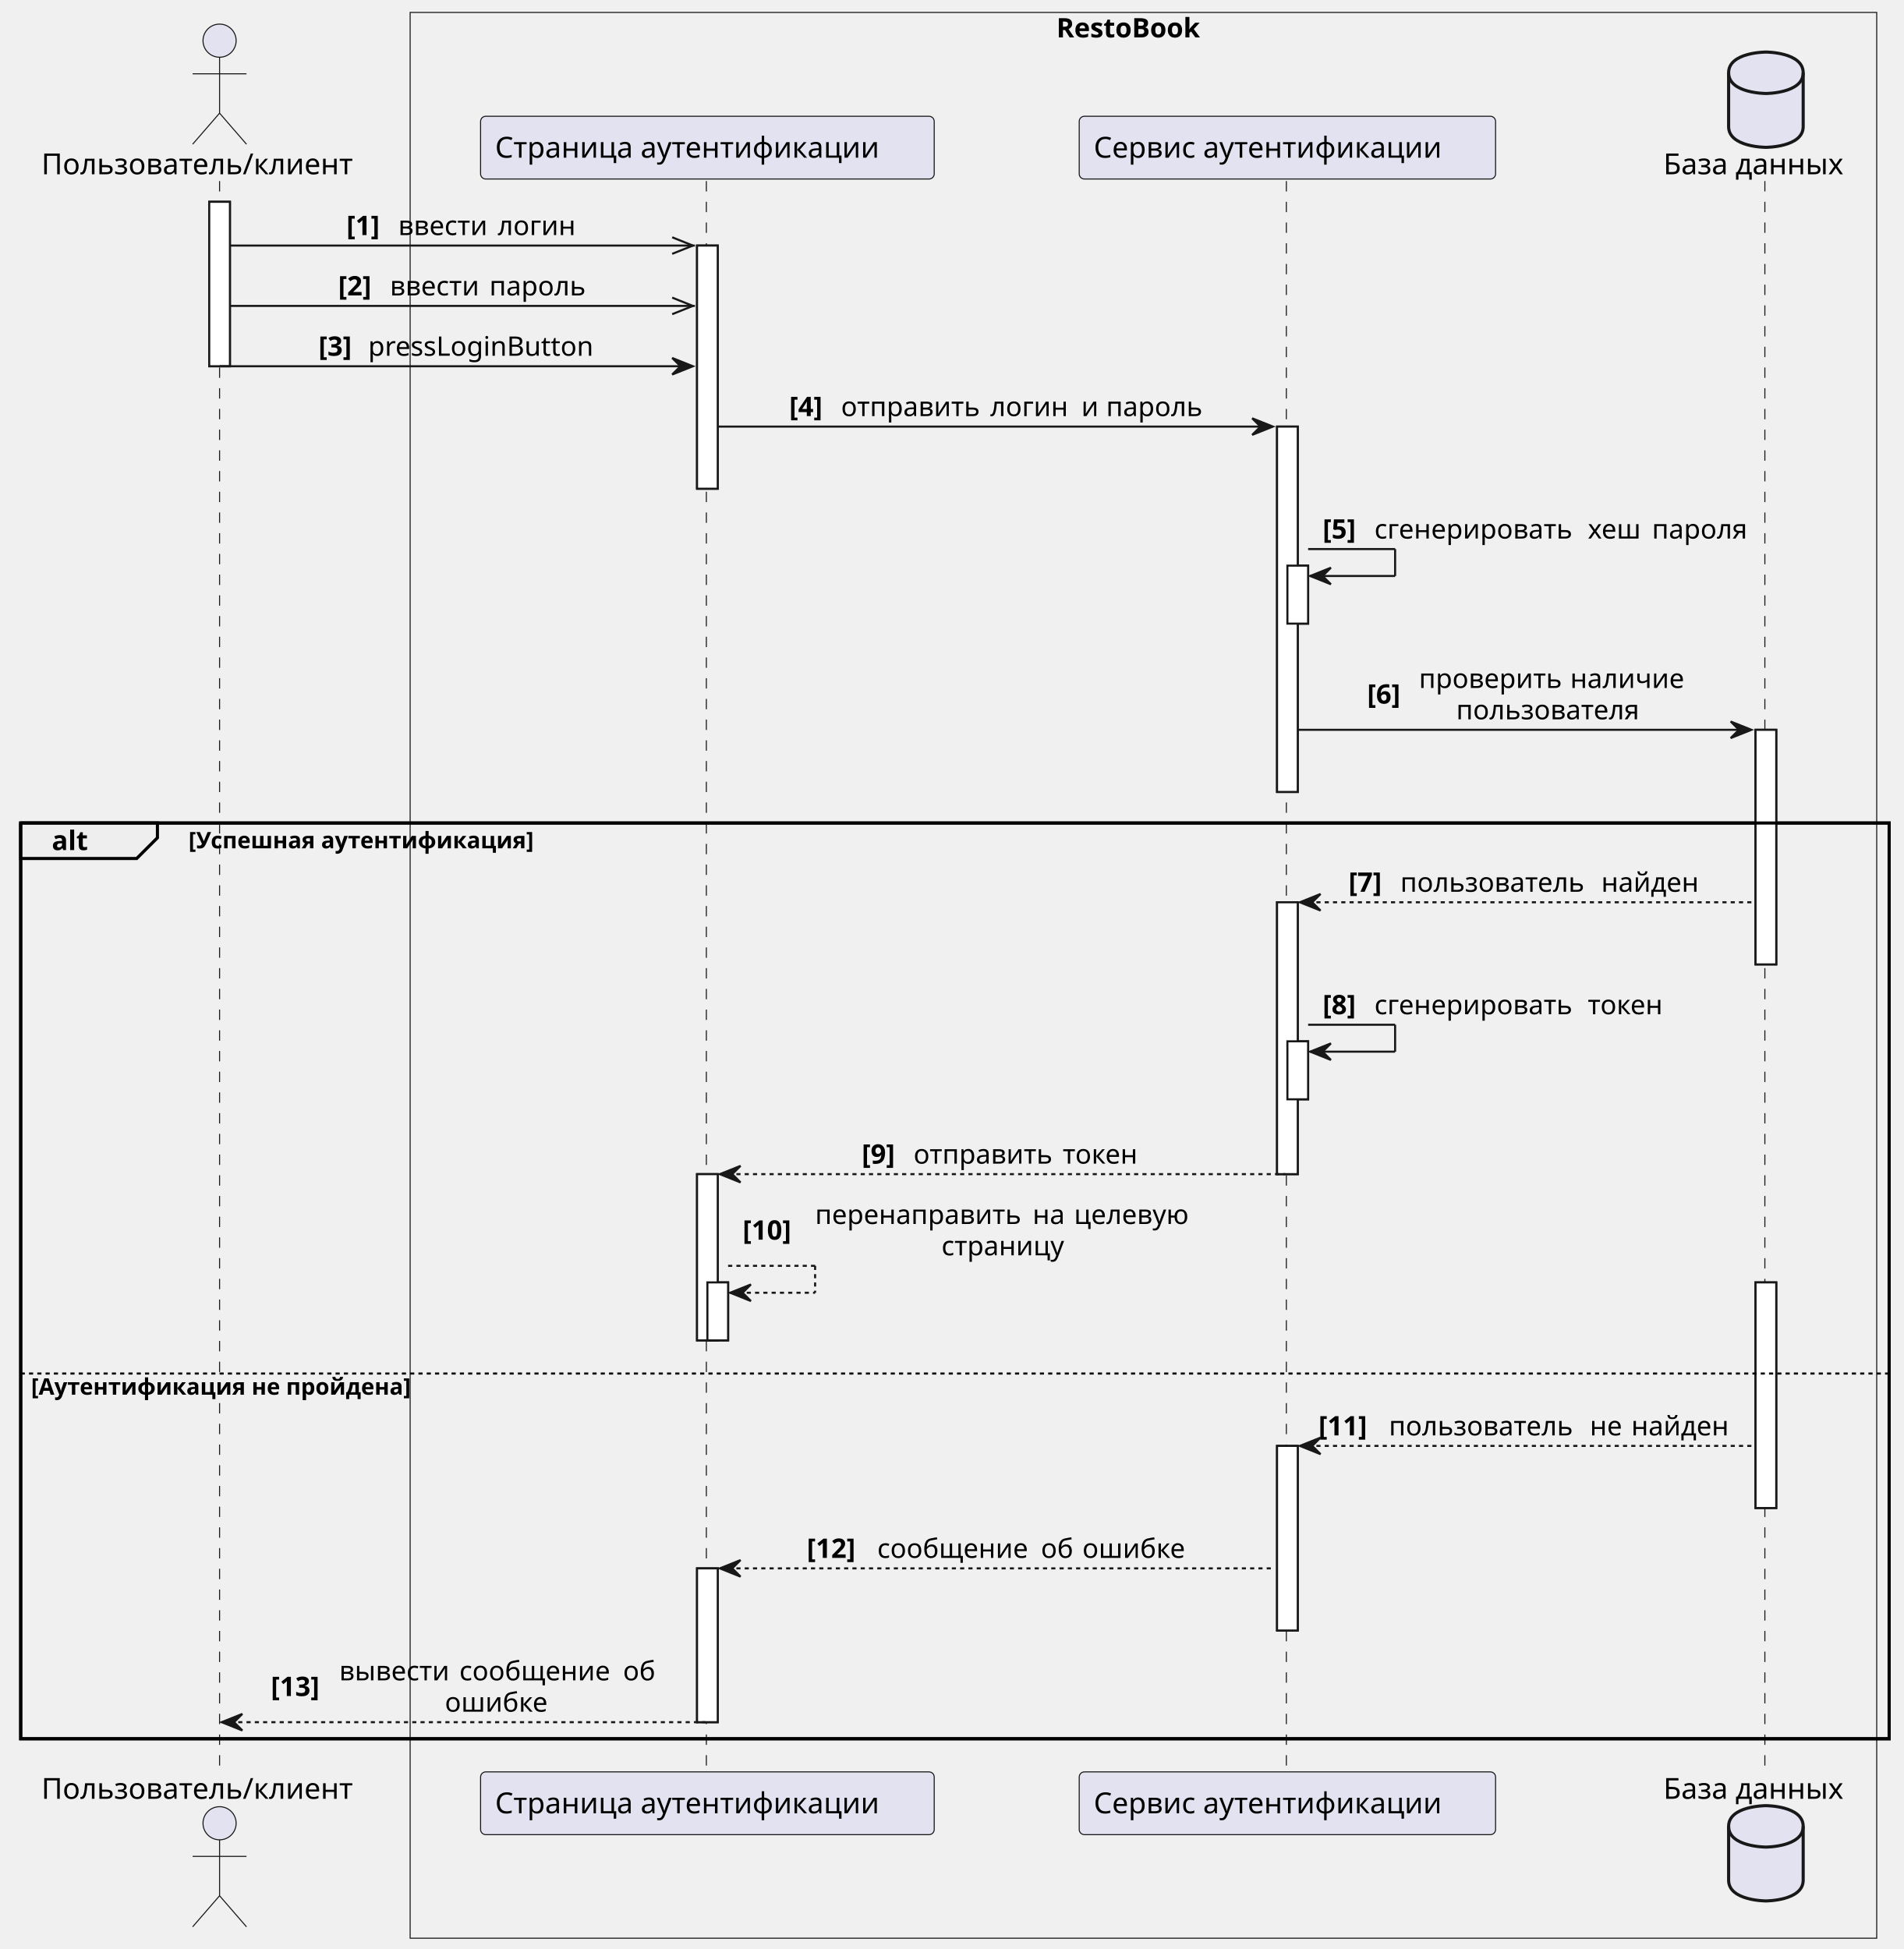
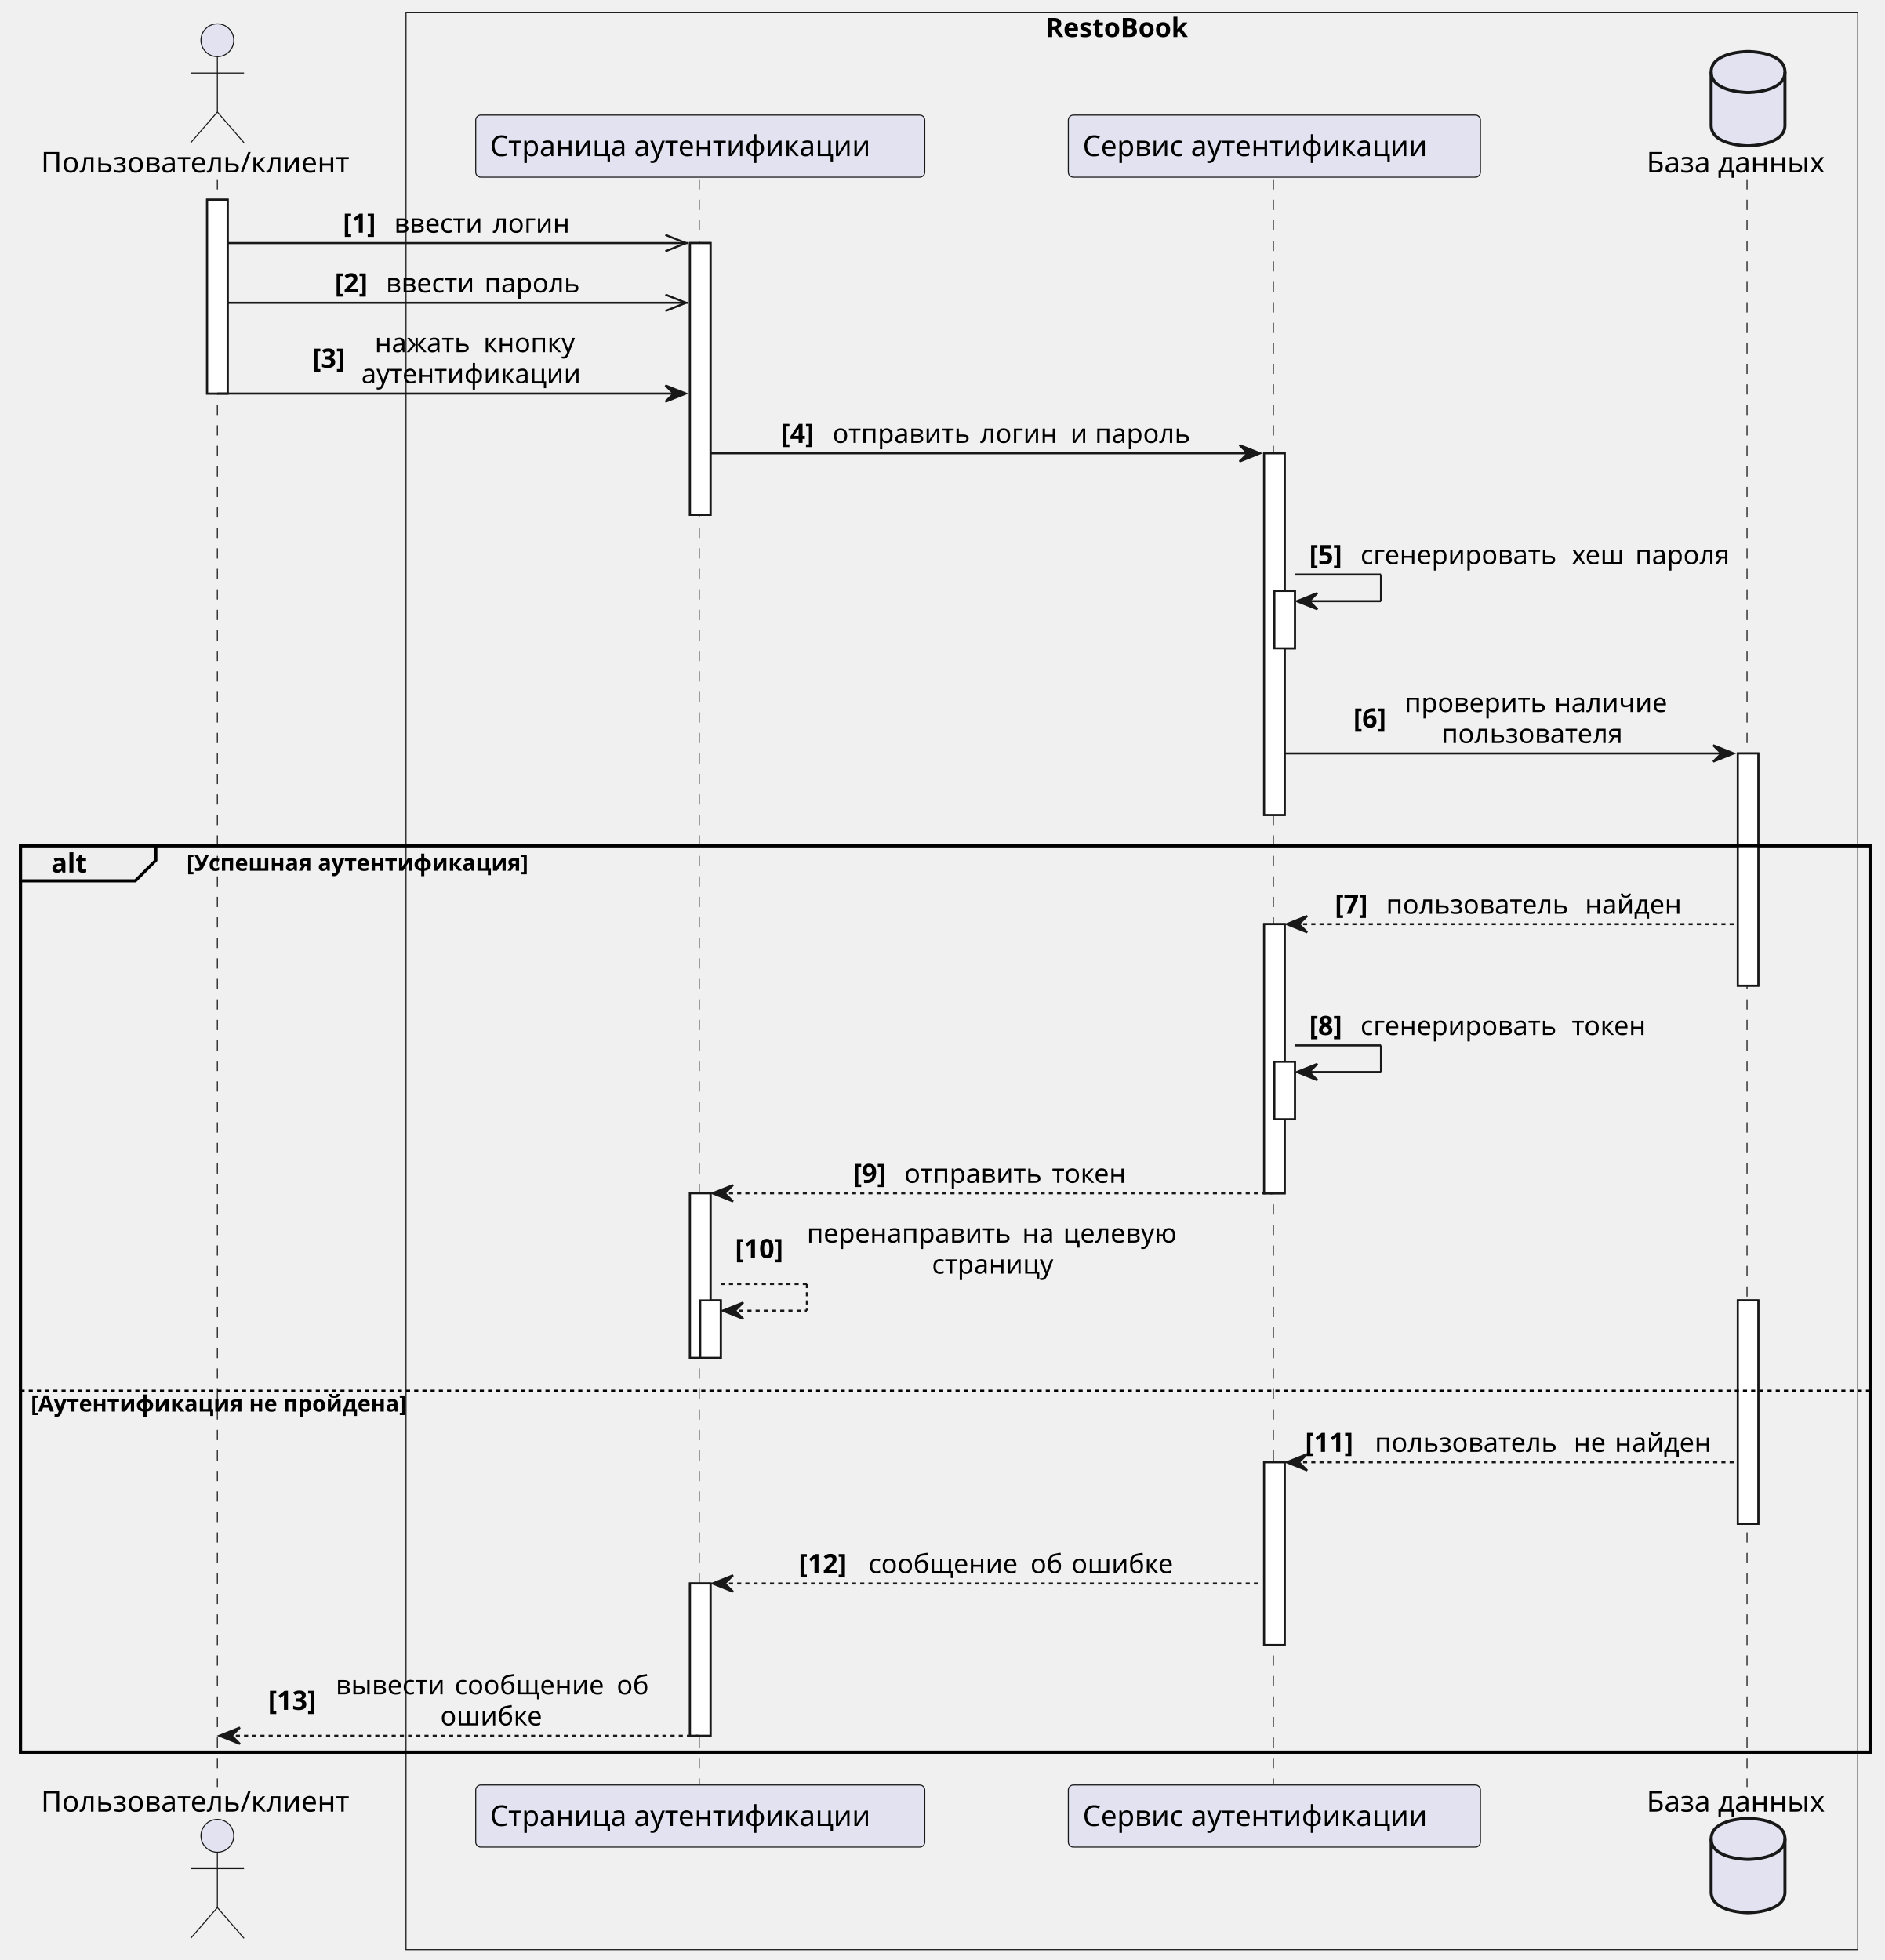
- <svg xmlns="http://www.w3.org/2000/svg" contentStyleType="text/css" height="941px" preserveAspectRatio="none" style="width:919px;height:941px;background:#FFFFFF;" version="1.1" viewBox="0 0 919 941" width="919px" zoomAndPan="magnify">
+ <svg xmlns="http://www.w3.org/2000/svg" contentStyleType="text/css" height="956px" preserveAspectRatio="none" style="width:919px;height:956px;background:#FFFFFF;" version="1.1" viewBox="0 0 919 956" width="919px" zoomAndPan="magnify">
  <defs />
  <g>
-     <rect fill="none" height="929.789" style="stroke:#181818;stroke-width:0.5;" width="708" x="198" y="6" />
+     <rect fill="none" height="944.922" style="stroke:#181818;stroke-width:0.5;" width="708" x="198" y="6" />
    <text fill="#000000" font-family="sans-serif" font-size="13" font-weight="bold" lengthAdjust="spacing" textLength="84" x="510" y="18.067">RestoBook</text>
-     <rect fill="#FFFFFF" height="79.398" style="stroke:#181818;stroke-width:1.0;" width="10" x="101" y="97.43" />
-     <rect fill="#FFFFFF" height="117.398" style="stroke:#181818;stroke-width:1.0;" width="10" x="336.5" y="118.562" />
-     <rect fill="#FFFFFF" height="80.266" style="stroke:#181818;stroke-width:1.0;" width="10" x="336.5" y="566.891" />
-     <rect fill="#FFFFFF" height="28" style="stroke:#181818;stroke-width:1.0;" width="10" x="341.5" y="619.156" />
-     <rect fill="#FFFFFF" height="74.266" style="stroke:#181818;stroke-width:1.0;" width="10" x="336.5" y="757.227" />
-     <rect fill="#FFFFFF" height="176.398" style="stroke:#181818;stroke-width:1.0;" width="10" x="616.5" y="205.961" />
-     <rect fill="#FFFFFF" height="28" style="stroke:#181818;stroke-width:1.0;" width="10" x="621.5" y="273.094" />
-     <rect fill="#FFFFFF" height="131.266" style="stroke:#181818;stroke-width:1.0;" width="10" x="616.5" y="435.625" />
-     <rect fill="#FFFFFF" height="28" style="stroke:#181818;stroke-width:1.0;" width="10" x="621.5" y="502.758" />
-     <rect fill="#FFFFFF" height="89.133" style="stroke:#181818;stroke-width:1.0;" width="10" x="616.5" y="698.094" />
-     <rect fill="#FFFFFF" height="113.266" style="stroke:#181818;stroke-width:1.0;" width="10" x="847.5" y="352.359" />
-     <rect fill="#FFFFFF" height="108.938" style="stroke:#181818;stroke-width:1.0;" width="10" x="847.5" y="619.156" />
-     <rect fill="none" height="442.133" style="stroke:#000000;stroke-width:1.5;" width="902" x="10" y="397.359" />
-     <line style="stroke:#181818;stroke-width:0.5;stroke-dasharray:5.0,5.0;" x1="106" x2="106" y1="87.43" y2="856.492" />
-     <line style="stroke:#181818;stroke-width:0.5;stroke-dasharray:5.0,5.0;" x1="341" x2="341" y1="87.43" y2="856.492" />
-     <line style="stroke:#181818;stroke-width:0.5;stroke-dasharray:5.0,5.0;" x1="621" x2="621" y1="87.43" y2="856.492" />
-     <line style="stroke:#181818;stroke-width:0.5;stroke-dasharray:5.0,5.0;" x1="852" x2="852" y1="87.43" y2="856.492" />
+     <rect fill="#FFFFFF" height="94.531" style="stroke:#181818;stroke-width:1.0;" width="10" x="101" y="97.43" />
+     <rect fill="#FFFFFF" height="132.531" style="stroke:#181818;stroke-width:1.0;" width="10" x="336.5" y="118.562" />
+     <rect fill="#FFFFFF" height="80.266" style="stroke:#181818;stroke-width:1.0;" width="10" x="336.5" y="582.023" />
+     <rect fill="#FFFFFF" height="28" style="stroke:#181818;stroke-width:1.0;" width="10" x="341.5" y="634.289" />
+     <rect fill="#FFFFFF" height="74.266" style="stroke:#181818;stroke-width:1.0;" width="10" x="336.5" y="772.359" />
+     <rect fill="#FFFFFF" height="176.398" style="stroke:#181818;stroke-width:1.0;" width="10" x="616.5" y="221.094" />
+     <rect fill="#FFFFFF" height="28" style="stroke:#181818;stroke-width:1.0;" width="10" x="621.5" y="288.227" />
+     <rect fill="#FFFFFF" height="131.266" style="stroke:#181818;stroke-width:1.0;" width="10" x="616.5" y="450.758" />
+     <rect fill="#FFFFFF" height="28" style="stroke:#181818;stroke-width:1.0;" width="10" x="621.5" y="517.891" />
+     <rect fill="#FFFFFF" height="89.133" style="stroke:#181818;stroke-width:1.0;" width="10" x="616.5" y="713.227" />
+     <rect fill="#FFFFFF" height="113.266" style="stroke:#181818;stroke-width:1.0;" width="10" x="847.5" y="367.492" />
+     <rect fill="#FFFFFF" height="108.938" style="stroke:#181818;stroke-width:1.0;" width="10" x="847.5" y="634.289" />
+     <rect fill="none" height="442.133" style="stroke:#000000;stroke-width:1.5;" width="902" x="10" y="412.492" />
+     <line style="stroke:#181818;stroke-width:0.5;stroke-dasharray:5.0,5.0;" x1="106" x2="106" y1="87.43" y2="871.625" />
+     <line style="stroke:#181818;stroke-width:0.5;stroke-dasharray:5.0,5.0;" x1="341" x2="341" y1="87.43" y2="871.625" />
+     <line style="stroke:#181818;stroke-width:0.5;stroke-dasharray:5.0,5.0;" x1="621" x2="621" y1="87.43" y2="871.625" />
+     <line style="stroke:#181818;stroke-width:0.5;stroke-dasharray:5.0,5.0;" x1="852" x2="852" y1="87.43" y2="871.625" />
    <text fill="#000000" font-family="sans-serif" font-size="14" lengthAdjust="spacing" textLength="166" x="20" y="84.128">Пользователь/клиент</text>
    <ellipse cx="106" cy="19.633" fill="#E2E2F0" rx="8" ry="8" style="stroke:#181818;stroke-width:0.5;" />
    <path d="M106,27.633 L106,54.633 M93,35.633 L119,35.633 M106,54.633 L93,69.633 M106,54.633 L119,69.633 " fill="none" style="stroke:#181818;stroke-width:0.5;" />
-     <text fill="#000000" font-family="sans-serif" font-size="14" lengthAdjust="spacing" textLength="166" x="20" y="868.487">Пользователь/клиент</text>
-     <ellipse cx="106" cy="880.289" fill="#E2E2F0" rx="8" ry="8" style="stroke:#181818;stroke-width:0.5;" />
-     <path d="M106,888.289 L106,915.289 M93,896.289 L119,896.289 M106,915.289 L93,930.289 M106,915.289 L119,930.289 " fill="none" style="stroke:#181818;stroke-width:0.5;" />
+     <text fill="#000000" font-family="sans-serif" font-size="14" lengthAdjust="spacing" textLength="166" x="20" y="883.62">Пользователь/клиент</text>
+     <ellipse cx="106" cy="895.422" fill="#E2E2F0" rx="8" ry="8" style="stroke:#181818;stroke-width:0.5;" />
+     <path d="M106,903.422 L106,930.422 M93,911.422 L119,911.422 M106,930.422 L93,945.422 M106,930.422 L119,945.422 " fill="none" style="stroke:#181818;stroke-width:0.5;" />
    <rect fill="#E2E2F0" height="30.297" rx="2.5" ry="2.5" style="stroke:#181818;stroke-width:0.5;" width="219" x="232" y="56.133" />
    <text fill="#000000" font-family="sans-serif" font-size="14" lengthAdjust="spacing" textLength="205" x="239" y="76.128">Страница аутентификации</text>
-     <rect fill="#E2E2F0" height="30.297" rx="2.5" ry="2.5" style="stroke:#181818;stroke-width:0.5;" width="219" x="232" y="855.492" />
-     <text fill="#000000" font-family="sans-serif" font-size="14" lengthAdjust="spacing" textLength="205" x="239" y="875.487">Страница аутентификации</text>
+     <rect fill="#E2E2F0" height="30.297" rx="2.5" ry="2.5" style="stroke:#181818;stroke-width:0.5;" width="219" x="232" y="870.625" />
+     <text fill="#000000" font-family="sans-serif" font-size="14" lengthAdjust="spacing" textLength="205" x="239" y="890.62">Страница аутентификации</text>
    <rect fill="#E2E2F0" height="30.297" rx="2.5" ry="2.5" style="stroke:#181818;stroke-width:0.5;" width="201" x="521" y="56.133" />
    <text fill="#000000" font-family="sans-serif" font-size="14" lengthAdjust="spacing" textLength="187" x="528" y="76.128">Сервис аутентификации</text>
-     <rect fill="#E2E2F0" height="30.297" rx="2.5" ry="2.5" style="stroke:#181818;stroke-width:0.5;" width="201" x="521" y="855.492" />
-     <text fill="#000000" font-family="sans-serif" font-size="14" lengthAdjust="spacing" textLength="187" x="528" y="875.487">Сервис аутентификации</text>
+     <rect fill="#E2E2F0" height="30.297" rx="2.5" ry="2.5" style="stroke:#181818;stroke-width:0.5;" width="201" x="521" y="870.625" />
+     <text fill="#000000" font-family="sans-serif" font-size="14" lengthAdjust="spacing" textLength="187" x="528" y="890.62">Сервис аутентификации</text>
    <text fill="#000000" font-family="sans-serif" font-size="14" lengthAdjust="spacing" textLength="93" x="803" y="84.128">База данных</text>
    <path d="M834.5,35.133 C834.5,25.133 852.5,25.133 852.5,25.133 C852.5,25.133 870.5,25.133 870.5,35.133 L870.5,61.133 C870.5,71.133 852.5,71.133 852.5,71.133 C852.5,71.133 834.5,71.133 834.5,61.133 L834.5,35.133 " fill="#E2E2F0" style="stroke:#181818;stroke-width:1.5;" />
    <path d="M834.5,35.133 C834.5,45.133 852.5,45.133 852.5,45.133 C852.5,45.133 870.5,45.133 870.5,35.133 " fill="none" style="stroke:#181818;stroke-width:1.5;" />
-     <text fill="#000000" font-family="sans-serif" font-size="14" lengthAdjust="spacing" textLength="93" x="803" y="868.487">База данных</text>
-     <path d="M834.5,881.789 C834.5,871.789 852.5,871.789 852.5,871.789 C852.5,871.789 870.5,871.789 870.5,881.789 L870.5,907.789 C870.5,917.789 852.5,917.789 852.5,917.789 C852.5,917.789 834.5,917.789 834.5,907.789 L834.5,881.789 " fill="#E2E2F0" style="stroke:#181818;stroke-width:1.5;" />
-     <path d="M834.5,881.789 C834.5,891.789 852.5,891.789 852.5,891.789 C852.5,891.789 870.5,891.789 870.5,881.789 " fill="none" style="stroke:#181818;stroke-width:1.5;" />
-     <rect fill="#FFFFFF" height="79.398" style="stroke:#181818;stroke-width:1.0;" width="10" x="101" y="97.43" />
-     <rect fill="#FFFFFF" height="117.398" style="stroke:#181818;stroke-width:1.0;" width="10" x="336.5" y="118.562" />
-     <rect fill="#FFFFFF" height="80.266" style="stroke:#181818;stroke-width:1.0;" width="10" x="336.5" y="566.891" />
-     <rect fill="#FFFFFF" height="28" style="stroke:#181818;stroke-width:1.0;" width="10" x="341.5" y="619.156" />
-     <rect fill="#FFFFFF" height="74.266" style="stroke:#181818;stroke-width:1.0;" width="10" x="336.5" y="757.227" />
-     <rect fill="#FFFFFF" height="176.398" style="stroke:#181818;stroke-width:1.0;" width="10" x="616.5" y="205.961" />
-     <rect fill="#FFFFFF" height="28" style="stroke:#181818;stroke-width:1.0;" width="10" x="621.5" y="273.094" />
-     <rect fill="#FFFFFF" height="131.266" style="stroke:#181818;stroke-width:1.0;" width="10" x="616.5" y="435.625" />
-     <rect fill="#FFFFFF" height="28" style="stroke:#181818;stroke-width:1.0;" width="10" x="621.5" y="502.758" />
-     <rect fill="#FFFFFF" height="89.133" style="stroke:#181818;stroke-width:1.0;" width="10" x="616.5" y="698.094" />
-     <rect fill="#FFFFFF" height="113.266" style="stroke:#181818;stroke-width:1.0;" width="10" x="847.5" y="352.359" />
-     <rect fill="#FFFFFF" height="108.938" style="stroke:#181818;stroke-width:1.0;" width="10" x="847.5" y="619.156" />
+     <text fill="#000000" font-family="sans-serif" font-size="14" lengthAdjust="spacing" textLength="93" x="803" y="883.62">База данных</text>
+     <path d="M834.5,896.922 C834.5,886.922 852.5,886.922 852.5,886.922 C852.5,886.922 870.5,886.922 870.5,896.922 L870.5,922.922 C870.5,932.922 852.5,932.922 852.5,932.922 C852.5,932.922 834.5,932.922 834.5,922.922 L834.5,896.922 " fill="#E2E2F0" style="stroke:#181818;stroke-width:1.5;" />
+     <path d="M834.5,896.922 C834.5,906.922 852.5,906.922 852.5,906.922 C852.5,906.922 870.5,906.922 870.5,896.922 " fill="none" style="stroke:#181818;stroke-width:1.5;" />
+     <rect fill="#FFFFFF" height="94.531" style="stroke:#181818;stroke-width:1.0;" width="10" x="101" y="97.43" />
+     <rect fill="#FFFFFF" height="132.531" style="stroke:#181818;stroke-width:1.0;" width="10" x="336.5" y="118.562" />
+     <rect fill="#FFFFFF" height="80.266" style="stroke:#181818;stroke-width:1.0;" width="10" x="336.5" y="582.023" />
+     <rect fill="#FFFFFF" height="28" style="stroke:#181818;stroke-width:1.0;" width="10" x="341.5" y="634.289" />
+     <rect fill="#FFFFFF" height="74.266" style="stroke:#181818;stroke-width:1.0;" width="10" x="336.5" y="772.359" />
+     <rect fill="#FFFFFF" height="176.398" style="stroke:#181818;stroke-width:1.0;" width="10" x="616.5" y="221.094" />
+     <rect fill="#FFFFFF" height="28" style="stroke:#181818;stroke-width:1.0;" width="10" x="621.5" y="288.227" />
+     <rect fill="#FFFFFF" height="131.266" style="stroke:#181818;stroke-width:1.0;" width="10" x="616.5" y="450.758" />
+     <rect fill="#FFFFFF" height="28" style="stroke:#181818;stroke-width:1.0;" width="10" x="621.5" y="517.891" />
+     <rect fill="#FFFFFF" height="89.133" style="stroke:#181818;stroke-width:1.0;" width="10" x="616.5" y="713.227" />
+     <rect fill="#FFFFFF" height="113.266" style="stroke:#181818;stroke-width:1.0;" width="10" x="847.5" y="367.492" />
+     <rect fill="#FFFFFF" height="108.938" style="stroke:#181818;stroke-width:1.0;" width="10" x="847.5" y="634.289" />
    <line style="stroke:#181818;stroke-width:1.0;" x1="334.5" x2="324.5" y1="118.562" y2="114.562" />
    <line style="stroke:#181818;stroke-width:1.0;" x1="334.5" x2="324.5" y1="118.562" y2="122.562" />
    <line style="stroke:#181818;stroke-width:1.0;" x1="111" x2="335.5" y1="118.562" y2="118.562" />
    <text fill="#000000" font-family="sans-serif" font-size="13" font-weight="bold" lengthAdjust="spacing" textLength="21" x="167.25" y="113.497">[1]</text>
    <text fill="#000000" font-family="sans-serif" font-size="13" lengthAdjust="spacing" textLength="44" x="192.25" y="113.497">ввести</text>
    <text fill="#000000" font-family="sans-serif" font-size="13" lengthAdjust="spacing" textLength="4" x="236.25" y="113.497"> </text>
    <text fill="#000000" font-family="sans-serif" font-size="13" lengthAdjust="spacing" textLength="40" x="240.25" y="113.497">логин</text>
    <line style="stroke:#181818;stroke-width:1.0;" x1="334.5" x2="324.5" y1="147.695" y2="143.695" />
    <line style="stroke:#181818;stroke-width:1.0;" x1="334.5" x2="324.5" y1="147.695" y2="151.695" />
    <line style="stroke:#181818;stroke-width:1.0;" x1="111" x2="335.5" y1="147.695" y2="147.695" />
    <text fill="#000000" font-family="sans-serif" font-size="13" font-weight="bold" lengthAdjust="spacing" textLength="21" x="163.25" y="142.629">[2]</text>
    <text fill="#000000" font-family="sans-serif" font-size="13" lengthAdjust="spacing" textLength="44" x="188.25" y="142.629">ввести</text>
    <text fill="#000000" font-family="sans-serif" font-size="13" lengthAdjust="spacing" textLength="4" x="232.25" y="142.629"> </text>
    <text fill="#000000" font-family="sans-serif" font-size="13" lengthAdjust="spacing" textLength="48" x="236.25" y="142.629">пароль</text>
-     <polygon fill="#181818" points="324.5,172.828,334.5,176.828,324.5,180.828,328.5,176.828" style="stroke:#181818;stroke-width:1.0;" />
-     <line style="stroke:#181818;stroke-width:1.0;" x1="106" x2="330.5" y1="176.828" y2="176.828" />
-     <text fill="#000000" font-family="sans-serif" font-size="13" font-weight="bold" lengthAdjust="spacing" textLength="20" x="153.75" y="171.762">[3]</text>
-     <text fill="#000000" font-family="sans-serif" font-size="13" lengthAdjust="spacing" textLength="111" x="177.75" y="171.762">pressLoginButton</text>
-     <polygon fill="#181818" points="604.5,201.961,614.5,205.961,604.5,209.961,608.5,205.961" style="stroke:#181818;stroke-width:1.0;" />
-     <line style="stroke:#181818;stroke-width:1.0;" x1="346.5" x2="610.5" y1="205.961" y2="205.961" />
-     <text fill="#000000" font-family="sans-serif" font-size="13" font-weight="bold" lengthAdjust="spacing" textLength="21" x="381" y="200.895">[4]</text>
-     <text fill="#000000" font-family="sans-serif" font-size="13" lengthAdjust="spacing" textLength="68" x="406" y="200.895">отправить</text>
-     <text fill="#000000" font-family="sans-serif" font-size="13" lengthAdjust="spacing" textLength="4" x="474" y="200.895"> </text>
-     <text fill="#000000" font-family="sans-serif" font-size="13" lengthAdjust="spacing" textLength="40" x="478" y="200.895">логин</text>
-     <text fill="#000000" font-family="sans-serif" font-size="13" lengthAdjust="spacing" textLength="4" x="518" y="200.895"> </text>
-     <text fill="#000000" font-family="sans-serif" font-size="13" lengthAdjust="spacing" textLength="8" x="522" y="200.895">и</text>
-     <text fill="#000000" font-family="sans-serif" font-size="13" lengthAdjust="spacing" textLength="4" x="530" y="200.895"> </text>
-     <text fill="#000000" font-family="sans-serif" font-size="13" lengthAdjust="spacing" textLength="48" x="534" y="200.895">пароль</text>
-     <line style="stroke:#181818;stroke-width:1.0;" x1="631.5" x2="673.5" y1="265.094" y2="265.094" />
-     <line style="stroke:#181818;stroke-width:1.0;" x1="673.5" x2="673.5" y1="265.094" y2="278.094" />
-     <line style="stroke:#181818;stroke-width:1.0;" x1="632.5" x2="673.5" y1="278.094" y2="278.094" />
-     <polygon fill="#181818" points="642.5,274.094,632.5,278.094,642.5,282.094,638.5,278.094" style="stroke:#181818;stroke-width:1.0;" />
-     <text fill="#000000" font-family="sans-serif" font-size="13" font-weight="bold" lengthAdjust="spacing" textLength="21" x="638.5" y="260.028">[5]</text>
-     <text fill="#000000" font-family="sans-serif" font-size="13" lengthAdjust="spacing" textLength="99" x="663.5" y="260.028">сгенерировать</text>
-     <text fill="#000000" font-family="sans-serif" font-size="13" lengthAdjust="spacing" textLength="4" x="762.5" y="260.028"> </text>
-     <text fill="#000000" font-family="sans-serif" font-size="13" lengthAdjust="spacing" textLength="27" x="766.5" y="260.028">хеш</text>
-     <text fill="#000000" font-family="sans-serif" font-size="13" lengthAdjust="spacing" textLength="4" x="793.5" y="260.028"> </text>
-     <text fill="#000000" font-family="sans-serif" font-size="13" lengthAdjust="spacing" textLength="48" x="797.5" y="260.028">пароля</text>
-     <polygon fill="#181818" points="835.5,348.359,845.5,352.359,835.5,356.359,839.5,352.359" style="stroke:#181818;stroke-width:1.0;" />
-     <line style="stroke:#181818;stroke-width:1.0;" x1="626.5" x2="841.5" y1="352.359" y2="352.359" />
-     <text fill="#000000" font-family="sans-serif" font-size="13" font-weight="bold" lengthAdjust="spacing" textLength="21" x="660" y="339.727">[6]</text>
-     <text fill="#000000" font-family="sans-serif" font-size="13" lengthAdjust="spacing" textLength="69" x="685" y="332.161">проверить</text>
-     <text fill="#000000" font-family="sans-serif" font-size="13" lengthAdjust="spacing" textLength="4" x="754" y="332.161"> </text>
-     <text fill="#000000" font-family="sans-serif" font-size="13" lengthAdjust="spacing" textLength="56" x="758" y="332.161">наличие</text>
-     <text fill="#000000" font-family="sans-serif" font-size="13" lengthAdjust="spacing" textLength="93" x="703" y="347.293">пользователя</text>
-     <path d="M10,397.359 L76,397.359 L76,404.492 L66,414.492 L10,414.492 L10,397.359 " fill="#EEEEEE" style="stroke:#000000;stroke-width:1.5;" />
-     <rect fill="none" height="442.133" style="stroke:#000000;stroke-width:1.5;" width="902" x="10" y="397.359" />
-     <text fill="#000000" font-family="sans-serif" font-size="13" font-weight="bold" lengthAdjust="spacing" textLength="21" x="25" y="410.426">alt</text>
-     <text fill="#000000" font-family="sans-serif" font-size="11" font-weight="bold" lengthAdjust="spacing" textLength="194" x="91" y="409.57">[Успешная аутентификация]</text>
-     <polygon fill="#181818" points="637.5,431.625,627.5,435.625,637.5,439.625,633.5,435.625" style="stroke:#181818;stroke-width:1.0;" />
-     <line style="stroke:#181818;stroke-width:1.0;stroke-dasharray:2.0,2.0;" x1="631.5" x2="846.5" y1="435.625" y2="435.625" />
-     <text fill="#000000" font-family="sans-serif" font-size="13" font-weight="bold" lengthAdjust="spacing" textLength="21" x="651" y="430.559">[7]</text>
-     <text fill="#000000" font-family="sans-serif" font-size="13" lengthAdjust="spacing" textLength="93" x="676" y="430.559">пользователь</text>
-     <text fill="#000000" font-family="sans-serif" font-size="13" lengthAdjust="spacing" textLength="4" x="769" y="430.559"> </text>
-     <text fill="#000000" font-family="sans-serif" font-size="13" lengthAdjust="spacing" textLength="50" x="773" y="430.559">найден</text>
-     <line style="stroke:#181818;stroke-width:1.0;" x1="631.5" x2="673.5" y1="494.758" y2="494.758" />
-     <line style="stroke:#181818;stroke-width:1.0;" x1="673.5" x2="673.5" y1="494.758" y2="507.758" />
-     <line style="stroke:#181818;stroke-width:1.0;" x1="632.5" x2="673.5" y1="507.758" y2="507.758" />
-     <polygon fill="#181818" points="642.5,503.758,632.5,507.758,642.5,511.758,638.5,507.758" style="stroke:#181818;stroke-width:1.0;" />
-     <text fill="#000000" font-family="sans-serif" font-size="13" font-weight="bold" lengthAdjust="spacing" textLength="21" x="638.5" y="489.692">[8]</text>
-     <text fill="#000000" font-family="sans-serif" font-size="13" lengthAdjust="spacing" textLength="99" x="663.5" y="489.692">сгенерировать</text>
-     <text fill="#000000" font-family="sans-serif" font-size="13" lengthAdjust="spacing" textLength="4" x="762.5" y="489.692"> </text>
-     <text fill="#000000" font-family="sans-serif" font-size="13" lengthAdjust="spacing" textLength="39" x="766.5" y="489.692">токен</text>
-     <polygon fill="#181818" points="357.5,562.891,347.5,566.891,357.5,570.891,353.5,566.891" style="stroke:#181818;stroke-width:1.0;" />
-     <line style="stroke:#181818;stroke-width:1.0;stroke-dasharray:2.0,2.0;" x1="351.5" x2="620.5" y1="566.891" y2="566.891" />
-     <text fill="#000000" font-family="sans-serif" font-size="13" font-weight="bold" lengthAdjust="spacing" textLength="21" x="416" y="561.825">[9]</text>
-     <text fill="#000000" font-family="sans-serif" font-size="13" lengthAdjust="spacing" textLength="68" x="441" y="561.825">отправить</text>
-     <text fill="#000000" font-family="sans-serif" font-size="13" lengthAdjust="spacing" textLength="4" x="509" y="561.825"> </text>
-     <text fill="#000000" font-family="sans-serif" font-size="13" lengthAdjust="spacing" textLength="39" x="513" y="561.825">токен</text>
-     <line style="stroke:#181818;stroke-width:1.0;stroke-dasharray:2.0,2.0;" x1="351.5" x2="393.5" y1="611.156" y2="611.156" />
-     <line style="stroke:#181818;stroke-width:1.0;stroke-dasharray:2.0,2.0;" x1="393.5" x2="393.5" y1="611.156" y2="624.156" />
-     <line style="stroke:#181818;stroke-width:1.0;stroke-dasharray:2.0,2.0;" x1="352.5" x2="393.5" y1="624.156" y2="624.156" />
-     <polygon fill="#181818" points="362.5,620.156,352.5,624.156,362.5,628.156,358.5,624.156" style="stroke:#181818;stroke-width:1.0;" />
-     <text fill="#000000" font-family="sans-serif" font-size="13" font-weight="bold" lengthAdjust="spacing" textLength="31" x="358.5" y="598.524">[10]</text>
-     <text fill="#000000" font-family="sans-serif" font-size="13" lengthAdjust="spacing" textLength="101" x="393.5" y="590.957">перенаправить</text>
-     <text fill="#000000" font-family="sans-serif" font-size="13" lengthAdjust="spacing" textLength="4" x="494.5" y="590.957"> </text>
-     <text fill="#000000" font-family="sans-serif" font-size="13" lengthAdjust="spacing" textLength="16" x="498.5" y="590.957">на</text>
-     <text fill="#000000" font-family="sans-serif" font-size="13" lengthAdjust="spacing" textLength="4" x="514.5" y="590.957"> </text>
-     <text fill="#000000" font-family="sans-serif" font-size="13" lengthAdjust="spacing" textLength="60" x="518.5" y="590.957">целевую</text>
-     <text fill="#000000" font-family="sans-serif" font-size="13" lengthAdjust="spacing" textLength="63" x="454.5" y="606.09">страницу</text>
-     <line style="stroke:#000000;stroke-width:1.0;stroke-dasharray:2.0,2.0;" x1="10" x2="912" y1="663.156" y2="663.156" />
-     <text fill="#000000" font-family="sans-serif" font-size="11" font-weight="bold" lengthAdjust="spacing" textLength="215" x="15" y="673.367">[Аутентификация не пройдена]</text>
-     <polygon fill="#181818" points="637.5,694.094,627.5,698.094,637.5,702.094,633.5,698.094" style="stroke:#181818;stroke-width:1.0;" />
-     <line style="stroke:#181818;stroke-width:1.0;stroke-dasharray:2.0,2.0;" x1="631.5" x2="846.5" y1="698.094" y2="698.094" />
-     <text fill="#000000" font-family="sans-serif" font-size="13" font-weight="bold" lengthAdjust="spacing" textLength="30" x="636.5" y="693.028">[11]</text>
-     <text fill="#000000" font-family="sans-serif" font-size="13" lengthAdjust="spacing" textLength="93" x="670.5" y="693.028">пользователь</text>
-     <text fill="#000000" font-family="sans-serif" font-size="13" lengthAdjust="spacing" textLength="4" x="763.5" y="693.028"> </text>
-     <text fill="#000000" font-family="sans-serif" font-size="13" lengthAdjust="spacing" textLength="16" x="767.5" y="693.028">не</text>
-     <text fill="#000000" font-family="sans-serif" font-size="13" lengthAdjust="spacing" textLength="4" x="783.5" y="693.028"> </text>
-     <text fill="#000000" font-family="sans-serif" font-size="13" lengthAdjust="spacing" textLength="50" x="787.5" y="693.028">найден</text>
-     <polygon fill="#181818" points="357.5,753.227,347.5,757.227,357.5,761.227,353.5,757.227" style="stroke:#181818;stroke-width:1.0;" />
-     <line style="stroke:#181818;stroke-width:1.0;stroke-dasharray:2.0,2.0;" x1="351.5" x2="615.5" y1="757.227" y2="757.227" />
-     <text fill="#000000" font-family="sans-serif" font-size="13" font-weight="bold" lengthAdjust="spacing" textLength="30" x="389.5" y="752.161">[12]</text>
-     <text fill="#000000" font-family="sans-serif" font-size="13" lengthAdjust="spacing" textLength="75" x="423.5" y="752.161">сообщение</text>
-     <text fill="#000000" font-family="sans-serif" font-size="13" lengthAdjust="spacing" textLength="4" x="498.5" y="752.161"> </text>
-     <text fill="#000000" font-family="sans-serif" font-size="13" lengthAdjust="spacing" textLength="16" x="502.5" y="752.161">об</text>
-     <text fill="#000000" font-family="sans-serif" font-size="13" lengthAdjust="spacing" textLength="4" x="518.5" y="752.161"> </text>
-     <text fill="#000000" font-family="sans-serif" font-size="13" lengthAdjust="spacing" textLength="51" x="522.5" y="752.161">ошибке</text>
-     <polygon fill="#181818" points="117,827.492,107,831.492,117,835.492,113,831.492" style="stroke:#181818;stroke-width:1.0;" />
-     <line style="stroke:#181818;stroke-width:1.0;stroke-dasharray:2.0,2.0;" x1="111" x2="340.5" y1="831.492" y2="831.492" />
-     <text fill="#000000" font-family="sans-serif" font-size="13" font-weight="bold" lengthAdjust="spacing" textLength="29" x="130.75" y="818.86">[13]</text>
-     <text fill="#000000" font-family="sans-serif" font-size="13" lengthAdjust="spacing" textLength="54" x="163.75" y="811.293">вывести</text>
-     <text fill="#000000" font-family="sans-serif" font-size="13" lengthAdjust="spacing" textLength="4" x="217.75" y="811.293"> </text>
-     <text fill="#000000" font-family="sans-serif" font-size="13" lengthAdjust="spacing" textLength="75" x="221.75" y="811.293">сообщение</text>
-     <text fill="#000000" font-family="sans-serif" font-size="13" lengthAdjust="spacing" textLength="4" x="296.75" y="811.293"> </text>
-     <text fill="#000000" font-family="sans-serif" font-size="13" lengthAdjust="spacing" textLength="16" x="300.75" y="811.293">об</text>
-     <text fill="#000000" font-family="sans-serif" font-size="13" lengthAdjust="spacing" textLength="51" x="214.75" y="826.426">ошибке</text>
+     <polygon fill="#181818" points="324.5,187.961,334.5,191.961,324.5,195.961,328.5,191.961" style="stroke:#181818;stroke-width:1.0;" />
+     <line style="stroke:#181818;stroke-width:1.0;" x1="106" x2="330.5" y1="191.961" y2="191.961" />
+     <text fill="#000000" font-family="sans-serif" font-size="13" font-weight="bold" lengthAdjust="spacing" textLength="20" x="152.25" y="179.329">[3]</text>
+     <text fill="#000000" font-family="sans-serif" font-size="13" lengthAdjust="spacing" textLength="49" x="182.75" y="171.762">нажать</text>
+     <text fill="#000000" font-family="sans-serif" font-size="13" lengthAdjust="spacing" textLength="4" x="231.75" y="171.762"> </text>
+     <text fill="#000000" font-family="sans-serif" font-size="13" lengthAdjust="spacing" textLength="48" x="235.75" y="171.762">кнопку</text>
+     <text fill="#000000" font-family="sans-serif" font-size="13" lengthAdjust="spacing" textLength="114" x="176.25" y="186.895">аутентификации</text>
+     <polygon fill="#181818" points="604.5,217.094,614.5,221.094,604.5,225.094,608.5,221.094" style="stroke:#181818;stroke-width:1.0;" />
+     <line style="stroke:#181818;stroke-width:1.0;" x1="346.5" x2="610.5" y1="221.094" y2="221.094" />
+     <text fill="#000000" font-family="sans-serif" font-size="13" font-weight="bold" lengthAdjust="spacing" textLength="21" x="381" y="216.028">[4]</text>
+     <text fill="#000000" font-family="sans-serif" font-size="13" lengthAdjust="spacing" textLength="68" x="406" y="216.028">отправить</text>
+     <text fill="#000000" font-family="sans-serif" font-size="13" lengthAdjust="spacing" textLength="4" x="474" y="216.028"> </text>
+     <text fill="#000000" font-family="sans-serif" font-size="13" lengthAdjust="spacing" textLength="40" x="478" y="216.028">логин</text>
+     <text fill="#000000" font-family="sans-serif" font-size="13" lengthAdjust="spacing" textLength="4" x="518" y="216.028"> </text>
+     <text fill="#000000" font-family="sans-serif" font-size="13" lengthAdjust="spacing" textLength="8" x="522" y="216.028">и</text>
+     <text fill="#000000" font-family="sans-serif" font-size="13" lengthAdjust="spacing" textLength="4" x="530" y="216.028"> </text>
+     <text fill="#000000" font-family="sans-serif" font-size="13" lengthAdjust="spacing" textLength="48" x="534" y="216.028">пароль</text>
+     <line style="stroke:#181818;stroke-width:1.0;" x1="631.5" x2="673.5" y1="280.227" y2="280.227" />
+     <line style="stroke:#181818;stroke-width:1.0;" x1="673.5" x2="673.5" y1="280.227" y2="293.227" />
+     <line style="stroke:#181818;stroke-width:1.0;" x1="632.5" x2="673.5" y1="293.227" y2="293.227" />
+     <polygon fill="#181818" points="642.5,289.227,632.5,293.227,642.5,297.227,638.5,293.227" style="stroke:#181818;stroke-width:1.0;" />
+     <text fill="#000000" font-family="sans-serif" font-size="13" font-weight="bold" lengthAdjust="spacing" textLength="21" x="638.5" y="275.161">[5]</text>
+     <text fill="#000000" font-family="sans-serif" font-size="13" lengthAdjust="spacing" textLength="99" x="663.5" y="275.161">сгенерировать</text>
+     <text fill="#000000" font-family="sans-serif" font-size="13" lengthAdjust="spacing" textLength="4" x="762.5" y="275.161"> </text>
+     <text fill="#000000" font-family="sans-serif" font-size="13" lengthAdjust="spacing" textLength="27" x="766.5" y="275.161">хеш</text>
+     <text fill="#000000" font-family="sans-serif" font-size="13" lengthAdjust="spacing" textLength="4" x="793.5" y="275.161"> </text>
+     <text fill="#000000" font-family="sans-serif" font-size="13" lengthAdjust="spacing" textLength="48" x="797.5" y="275.161">пароля</text>
+     <polygon fill="#181818" points="835.5,363.492,845.5,367.492,835.5,371.492,839.5,367.492" style="stroke:#181818;stroke-width:1.0;" />
+     <line style="stroke:#181818;stroke-width:1.0;" x1="626.5" x2="841.5" y1="367.492" y2="367.492" />
+     <text fill="#000000" font-family="sans-serif" font-size="13" font-weight="bold" lengthAdjust="spacing" textLength="21" x="660" y="354.86">[6]</text>
+     <text fill="#000000" font-family="sans-serif" font-size="13" lengthAdjust="spacing" textLength="69" x="685" y="347.293">проверить</text>
+     <text fill="#000000" font-family="sans-serif" font-size="13" lengthAdjust="spacing" textLength="4" x="754" y="347.293"> </text>
+     <text fill="#000000" font-family="sans-serif" font-size="13" lengthAdjust="spacing" textLength="56" x="758" y="347.293">наличие</text>
+     <text fill="#000000" font-family="sans-serif" font-size="13" lengthAdjust="spacing" textLength="93" x="703" y="362.426">пользователя</text>
+     <path d="M10,412.492 L76,412.492 L76,419.625 L66,429.625 L10,429.625 L10,412.492 " fill="#EEEEEE" style="stroke:#000000;stroke-width:1.5;" />
+     <rect fill="none" height="442.133" style="stroke:#000000;stroke-width:1.5;" width="902" x="10" y="412.492" />
+     <text fill="#000000" font-family="sans-serif" font-size="13" font-weight="bold" lengthAdjust="spacing" textLength="21" x="25" y="425.559">alt</text>
+     <text fill="#000000" font-family="sans-serif" font-size="11" font-weight="bold" lengthAdjust="spacing" textLength="194" x="91" y="424.703">[Успешная аутентификация]</text>
+     <polygon fill="#181818" points="637.5,446.758,627.5,450.758,637.5,454.758,633.5,450.758" style="stroke:#181818;stroke-width:1.0;" />
+     <line style="stroke:#181818;stroke-width:1.0;stroke-dasharray:2.0,2.0;" x1="631.5" x2="846.5" y1="450.758" y2="450.758" />
+     <text fill="#000000" font-family="sans-serif" font-size="13" font-weight="bold" lengthAdjust="spacing" textLength="21" x="651" y="445.692">[7]</text>
+     <text fill="#000000" font-family="sans-serif" font-size="13" lengthAdjust="spacing" textLength="93" x="676" y="445.692">пользователь</text>
+     <text fill="#000000" font-family="sans-serif" font-size="13" lengthAdjust="spacing" textLength="4" x="769" y="445.692"> </text>
+     <text fill="#000000" font-family="sans-serif" font-size="13" lengthAdjust="spacing" textLength="50" x="773" y="445.692">найден</text>
+     <line style="stroke:#181818;stroke-width:1.0;" x1="631.5" x2="673.5" y1="509.891" y2="509.891" />
+     <line style="stroke:#181818;stroke-width:1.0;" x1="673.5" x2="673.5" y1="509.891" y2="522.891" />
+     <line style="stroke:#181818;stroke-width:1.0;" x1="632.5" x2="673.5" y1="522.891" y2="522.891" />
+     <polygon fill="#181818" points="642.5,518.891,632.5,522.891,642.5,526.891,638.5,522.891" style="stroke:#181818;stroke-width:1.0;" />
+     <text fill="#000000" font-family="sans-serif" font-size="13" font-weight="bold" lengthAdjust="spacing" textLength="21" x="638.5" y="504.825">[8]</text>
+     <text fill="#000000" font-family="sans-serif" font-size="13" lengthAdjust="spacing" textLength="99" x="663.5" y="504.825">сгенерировать</text>
+     <text fill="#000000" font-family="sans-serif" font-size="13" lengthAdjust="spacing" textLength="4" x="762.5" y="504.825"> </text>
+     <text fill="#000000" font-family="sans-serif" font-size="13" lengthAdjust="spacing" textLength="39" x="766.5" y="504.825">токен</text>
+     <polygon fill="#181818" points="357.5,578.023,347.5,582.023,357.5,586.023,353.5,582.023" style="stroke:#181818;stroke-width:1.0;" />
+     <line style="stroke:#181818;stroke-width:1.0;stroke-dasharray:2.0,2.0;" x1="351.5" x2="620.5" y1="582.023" y2="582.023" />
+     <text fill="#000000" font-family="sans-serif" font-size="13" font-weight="bold" lengthAdjust="spacing" textLength="21" x="416" y="576.957">[9]</text>
+     <text fill="#000000" font-family="sans-serif" font-size="13" lengthAdjust="spacing" textLength="68" x="441" y="576.957">отправить</text>
+     <text fill="#000000" font-family="sans-serif" font-size="13" lengthAdjust="spacing" textLength="4" x="509" y="576.957"> </text>
+     <text fill="#000000" font-family="sans-serif" font-size="13" lengthAdjust="spacing" textLength="39" x="513" y="576.957">токен</text>
+     <line style="stroke:#181818;stroke-width:1.0;stroke-dasharray:2.0,2.0;" x1="351.5" x2="393.5" y1="626.289" y2="626.289" />
+     <line style="stroke:#181818;stroke-width:1.0;stroke-dasharray:2.0,2.0;" x1="393.5" x2="393.5" y1="626.289" y2="639.289" />
+     <line style="stroke:#181818;stroke-width:1.0;stroke-dasharray:2.0,2.0;" x1="352.5" x2="393.5" y1="639.289" y2="639.289" />
+     <polygon fill="#181818" points="362.5,635.289,352.5,639.289,362.5,643.289,358.5,639.289" style="stroke:#181818;stroke-width:1.0;" />
+     <text fill="#000000" font-family="sans-serif" font-size="13" font-weight="bold" lengthAdjust="spacing" textLength="31" x="358.5" y="613.657">[10]</text>
+     <text fill="#000000" font-family="sans-serif" font-size="13" lengthAdjust="spacing" textLength="101" x="393.5" y="606.09">перенаправить</text>
+     <text fill="#000000" font-family="sans-serif" font-size="13" lengthAdjust="spacing" textLength="4" x="494.5" y="606.09"> </text>
+     <text fill="#000000" font-family="sans-serif" font-size="13" lengthAdjust="spacing" textLength="16" x="498.5" y="606.09">на</text>
+     <text fill="#000000" font-family="sans-serif" font-size="13" lengthAdjust="spacing" textLength="4" x="514.5" y="606.09"> </text>
+     <text fill="#000000" font-family="sans-serif" font-size="13" lengthAdjust="spacing" textLength="60" x="518.5" y="606.09">целевую</text>
+     <text fill="#000000" font-family="sans-serif" font-size="13" lengthAdjust="spacing" textLength="63" x="454.5" y="621.223">страницу</text>
+     <line style="stroke:#000000;stroke-width:1.0;stroke-dasharray:2.0,2.0;" x1="10" x2="912" y1="678.289" y2="678.289" />
+     <text fill="#000000" font-family="sans-serif" font-size="11" font-weight="bold" lengthAdjust="spacing" textLength="215" x="15" y="688.5">[Аутентификация не пройдена]</text>
+     <polygon fill="#181818" points="637.5,709.227,627.5,713.227,637.5,717.227,633.5,713.227" style="stroke:#181818;stroke-width:1.0;" />
+     <line style="stroke:#181818;stroke-width:1.0;stroke-dasharray:2.0,2.0;" x1="631.5" x2="846.5" y1="713.227" y2="713.227" />
+     <text fill="#000000" font-family="sans-serif" font-size="13" font-weight="bold" lengthAdjust="spacing" textLength="30" x="636.5" y="708.161">[11]</text>
+     <text fill="#000000" font-family="sans-serif" font-size="13" lengthAdjust="spacing" textLength="93" x="670.5" y="708.161">пользователь</text>
+     <text fill="#000000" font-family="sans-serif" font-size="13" lengthAdjust="spacing" textLength="4" x="763.5" y="708.161"> </text>
+     <text fill="#000000" font-family="sans-serif" font-size="13" lengthAdjust="spacing" textLength="16" x="767.5" y="708.161">не</text>
+     <text fill="#000000" font-family="sans-serif" font-size="13" lengthAdjust="spacing" textLength="4" x="783.5" y="708.161"> </text>
+     <text fill="#000000" font-family="sans-serif" font-size="13" lengthAdjust="spacing" textLength="50" x="787.5" y="708.161">найден</text>
+     <polygon fill="#181818" points="357.5,768.359,347.5,772.359,357.5,776.359,353.5,772.359" style="stroke:#181818;stroke-width:1.0;" />
+     <line style="stroke:#181818;stroke-width:1.0;stroke-dasharray:2.0,2.0;" x1="351.5" x2="615.5" y1="772.359" y2="772.359" />
+     <text fill="#000000" font-family="sans-serif" font-size="13" font-weight="bold" lengthAdjust="spacing" textLength="30" x="389.5" y="767.293">[12]</text>
+     <text fill="#000000" font-family="sans-serif" font-size="13" lengthAdjust="spacing" textLength="75" x="423.5" y="767.293">сообщение</text>
+     <text fill="#000000" font-family="sans-serif" font-size="13" lengthAdjust="spacing" textLength="4" x="498.5" y="767.293"> </text>
+     <text fill="#000000" font-family="sans-serif" font-size="13" lengthAdjust="spacing" textLength="16" x="502.5" y="767.293">об</text>
+     <text fill="#000000" font-family="sans-serif" font-size="13" lengthAdjust="spacing" textLength="4" x="518.5" y="767.293"> </text>
+     <text fill="#000000" font-family="sans-serif" font-size="13" lengthAdjust="spacing" textLength="51" x="522.5" y="767.293">ошибке</text>
+     <polygon fill="#181818" points="117,842.625,107,846.625,117,850.625,113,846.625" style="stroke:#181818;stroke-width:1.0;" />
+     <line style="stroke:#181818;stroke-width:1.0;stroke-dasharray:2.0,2.0;" x1="111" x2="340.5" y1="846.625" y2="846.625" />
+     <text fill="#000000" font-family="sans-serif" font-size="13" font-weight="bold" lengthAdjust="spacing" textLength="29" x="130.75" y="833.993">[13]</text>
+     <text fill="#000000" font-family="sans-serif" font-size="13" lengthAdjust="spacing" textLength="54" x="163.75" y="826.426">вывести</text>
+     <text fill="#000000" font-family="sans-serif" font-size="13" lengthAdjust="spacing" textLength="4" x="217.75" y="826.426"> </text>
+     <text fill="#000000" font-family="sans-serif" font-size="13" lengthAdjust="spacing" textLength="75" x="221.75" y="826.426">сообщение</text>
+     <text fill="#000000" font-family="sans-serif" font-size="13" lengthAdjust="spacing" textLength="4" x="296.75" y="826.426"> </text>
+     <text fill="#000000" font-family="sans-serif" font-size="13" lengthAdjust="spacing" textLength="16" x="300.75" y="826.426">об</text>
+     <text fill="#000000" font-family="sans-serif" font-size="13" lengthAdjust="spacing" textLength="51" x="214.75" y="841.559">ошибке</text>
  </g>
</svg>
